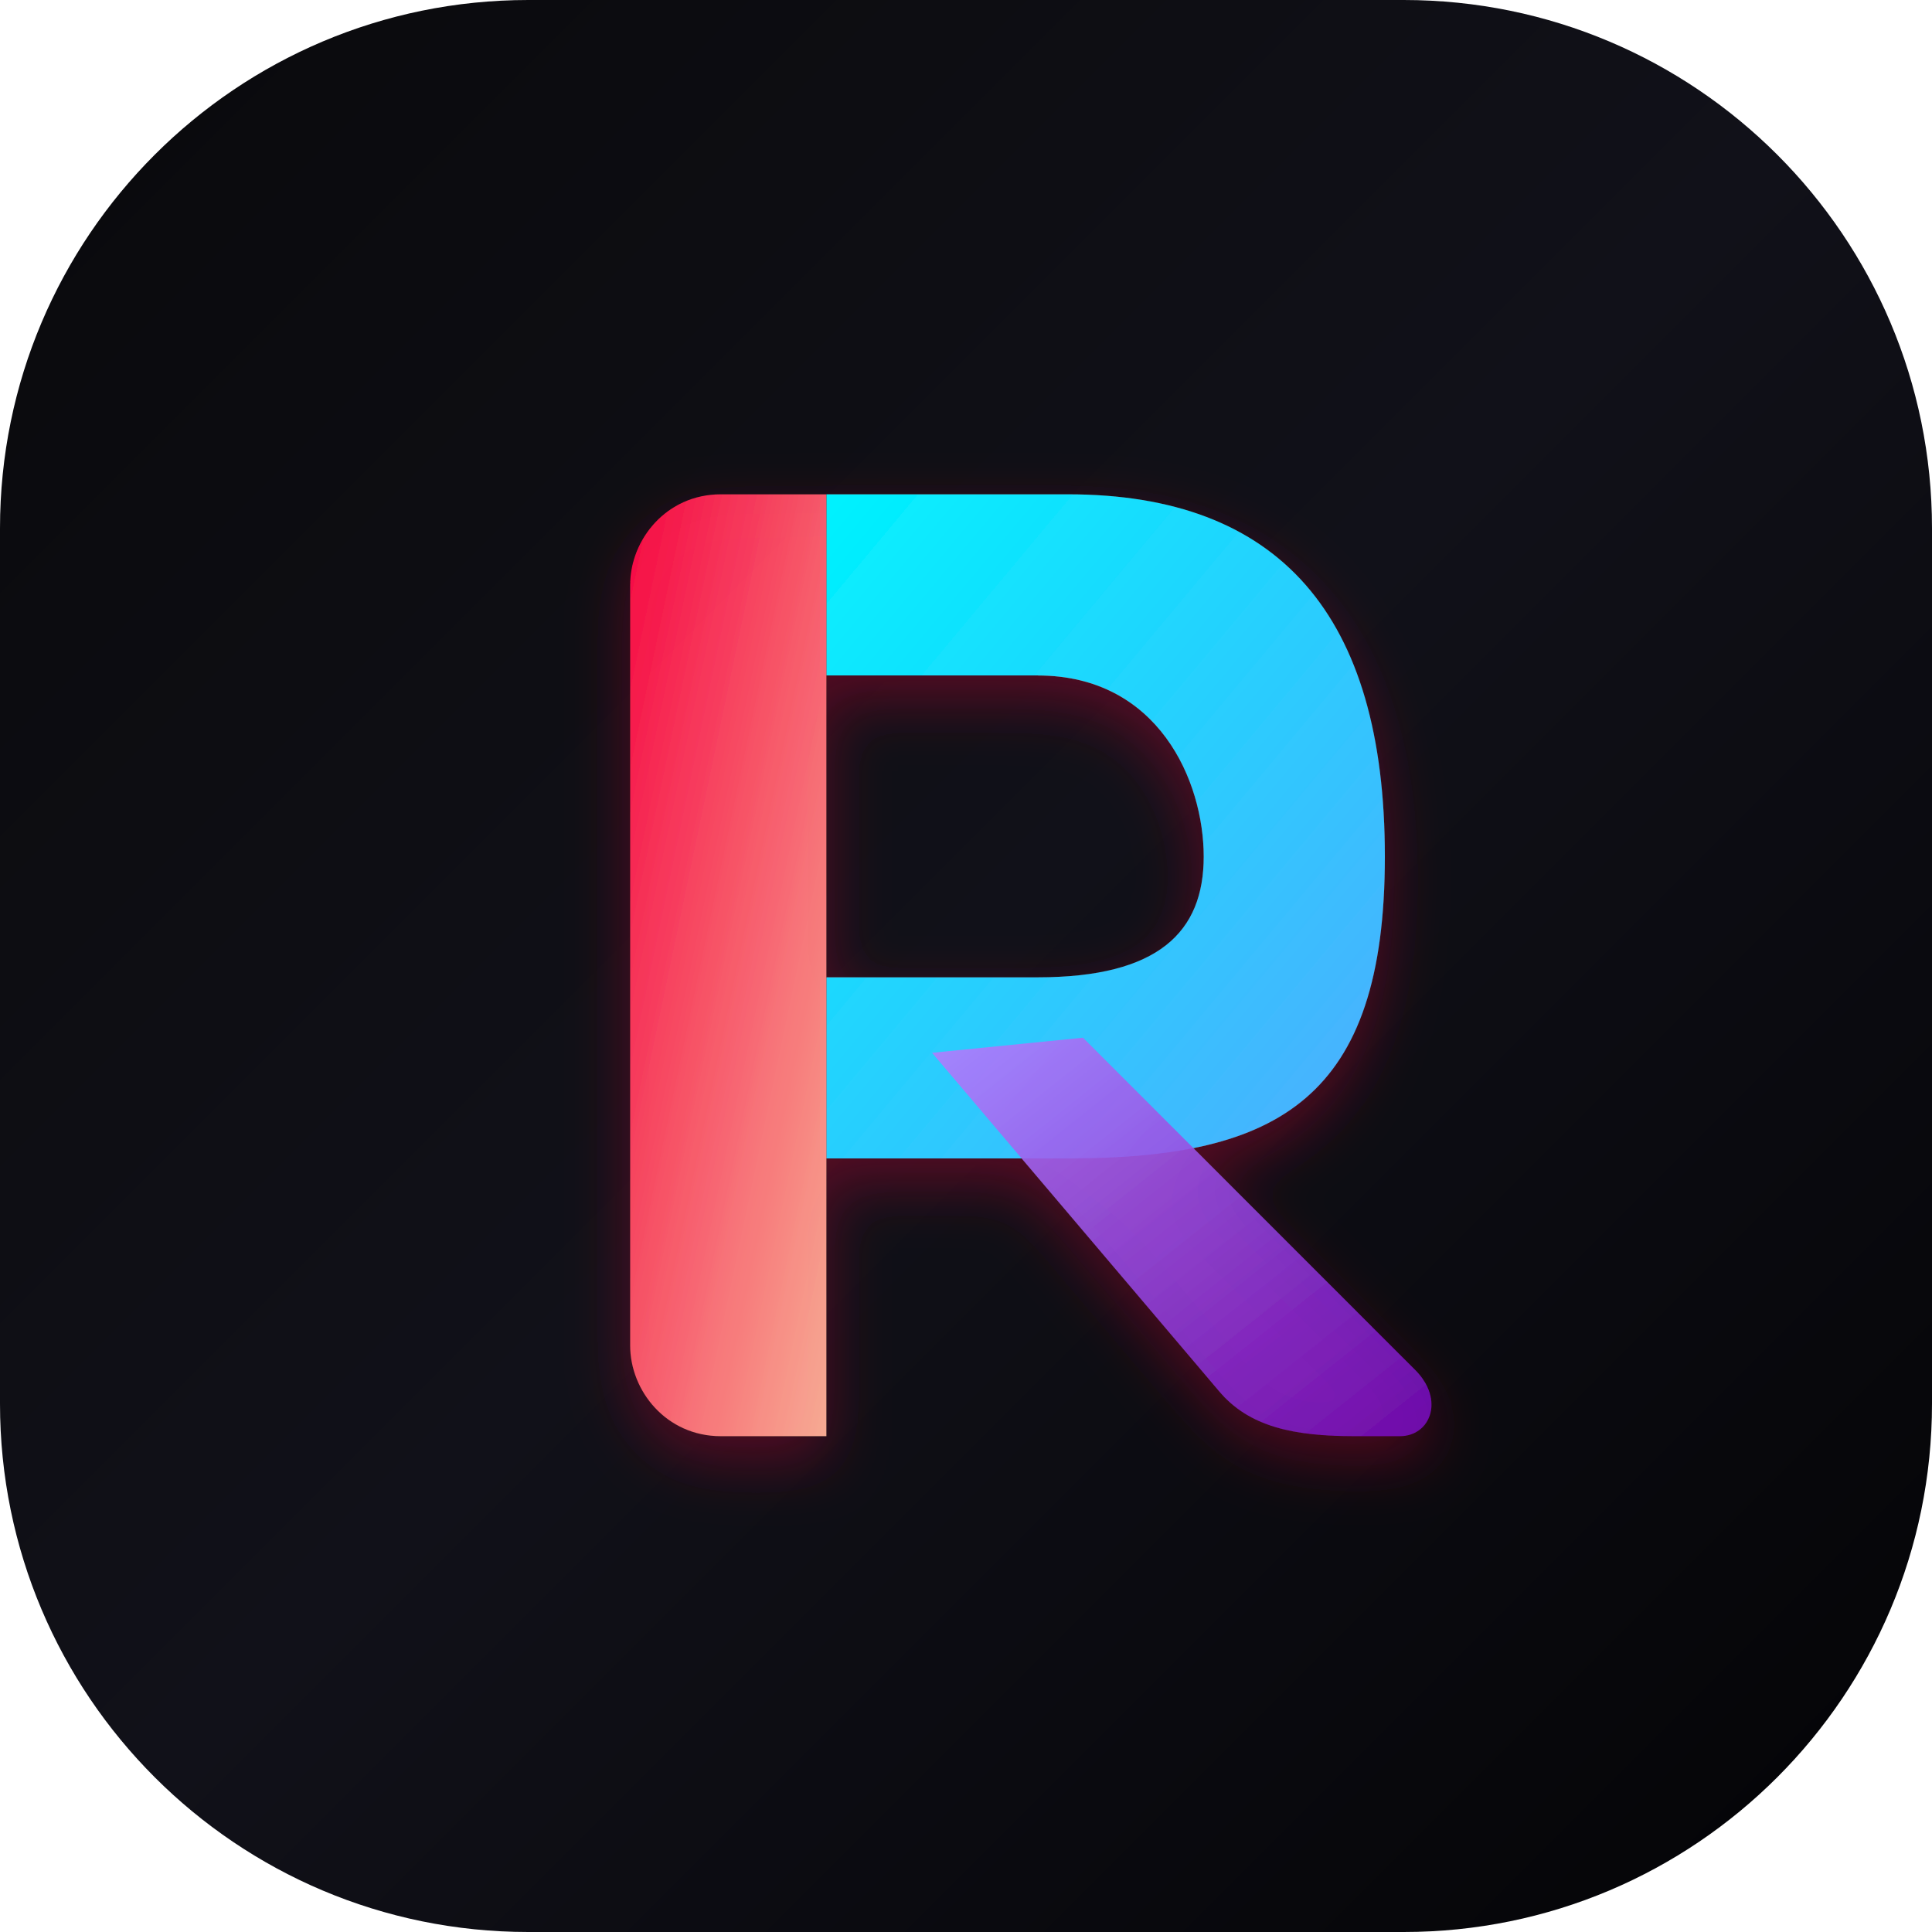
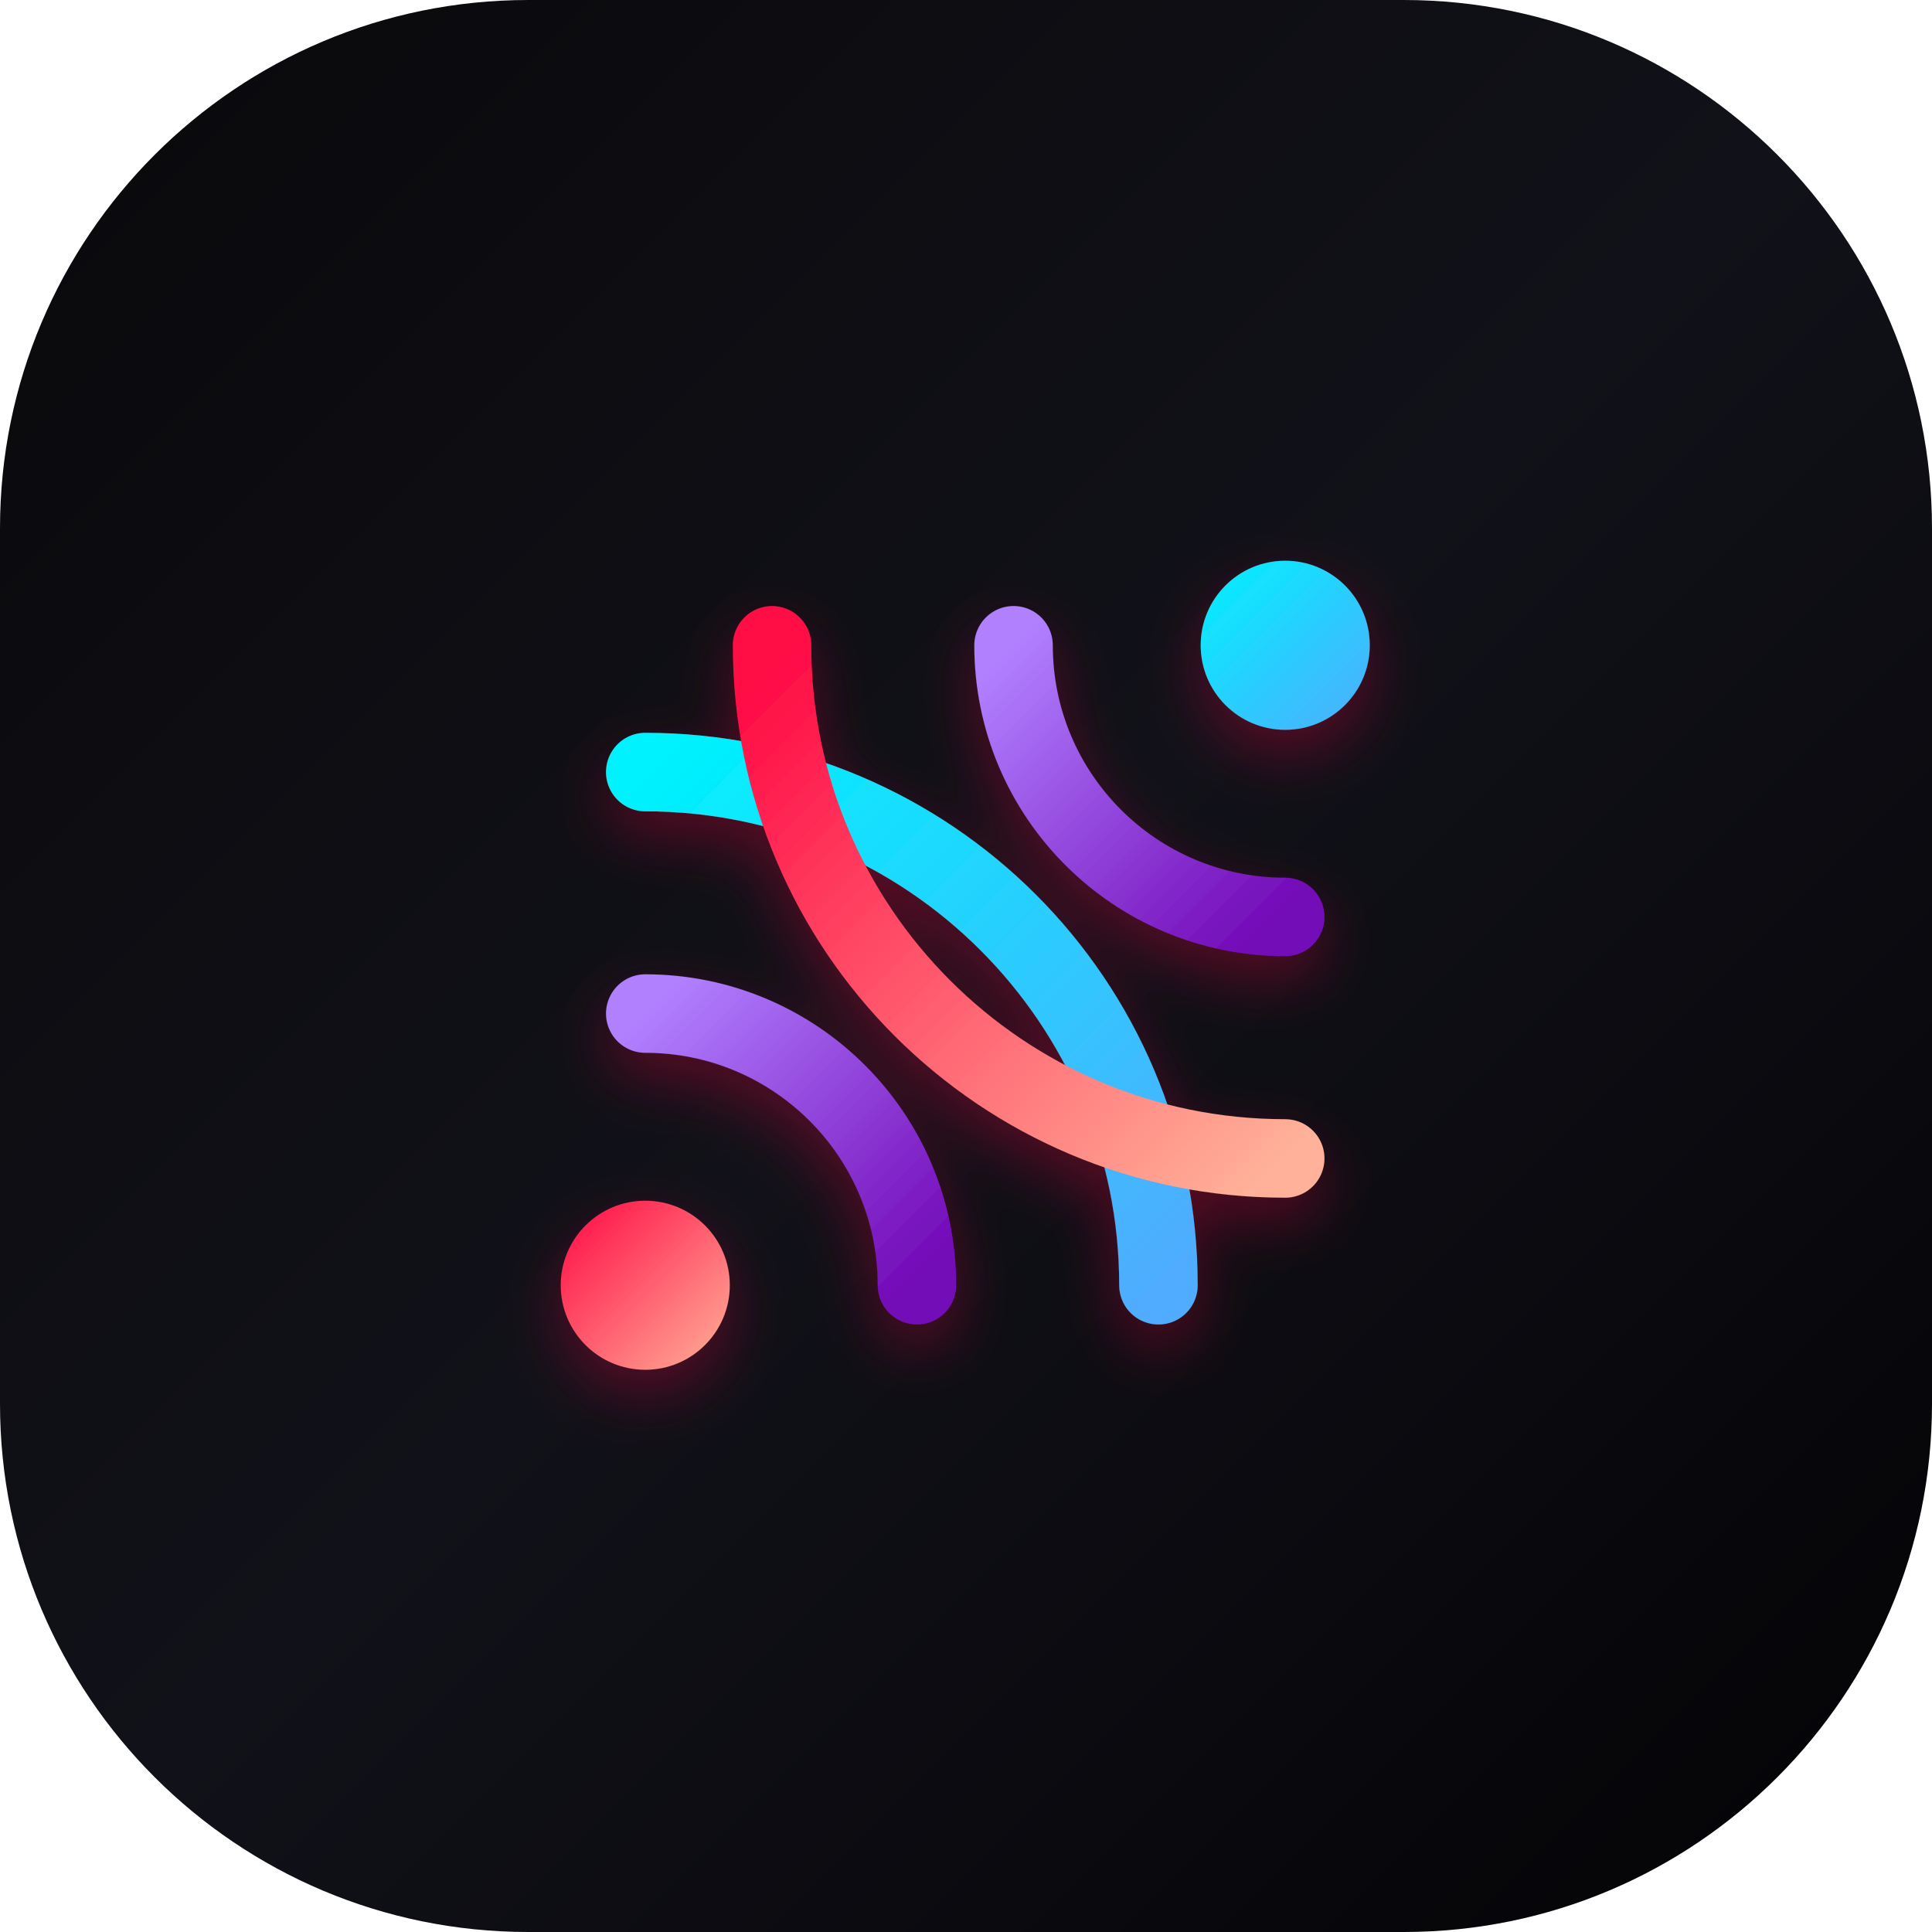
<svg xmlns="http://www.w3.org/2000/svg" viewBox="0 0 512 512" width="512" height="512">
  <defs>
    <linearGradient id="bg-grad" x1="0%" y1="0%" x2="100%" y2="100%">
      <stop offset="0%" stop-color="#09090b" />
      <stop offset="50%" stop-color="#111119" />
      <stop offset="100%" stop-color="#030305" />
    </linearGradient>
    <linearGradient id="relay-cyan" x1="0%" y1="0%" x2="100%" y2="100%">
      <stop offset="0%" stop-color="#00f2fe" />
      <stop offset="100%" stop-color="#4facfe" />
    </linearGradient>
    <linearGradient id="relay-magenta" x1="0%" y1="0%" x2="100%" y2="100%">
      <stop offset="0%" stop-color="#ff0844" />
      <stop offset="100%" stop-color="#ffb199" />
    </linearGradient>
    <linearGradient id="relay-purple" x1="0%" y1="0%" x2="100%" y2="100%">
      <stop offset="0%" stop-color="#b180ff" />
      <stop offset="100%" stop-color="#7209b7" />
    </linearGradient>
    <filter id="super-glow" x="-30%" y="-30%" width="160%" height="160%">
      <feDropShadow dx="0" dy="16" stdDeviation="20" flood-color="#4facfe" flood-opacity="0.25" />
      <feDropShadow dx="0" dy="8" stdDeviation="10" flood-color="#ff0844" flood-opacity="0.3" />
    </filter>
  </defs>
  <rect width="512" height="512" rx="140" fill="url(#bg-grad)" />
  <g filter="url(#super-glow)" transform="translate(51, 51) scale(0.8)">
-     <path d="M 210 100 H 290 C 360 100 395 140 395 220 C 395 300 360 320 290 320 H 210 L 210 260 H 280 C 320 260 335 245 335 220 C 335 195 320 160 280 160 H 210 Z" fill="url(#relay-cyan)" />
-     <path d="M 145 130 C 145 115 157 100 175 100 H 210 V 412 H 175 C 157 412 145 397 145 382 Z" fill="url(#relay-magenta)" opacity="0.95" />
-     <path d="M 245 285 L 340 397 C 350 409 365 412 385 412 H 400 C 410 412 415 400 405 390 L 295 280 Z" fill="url(#relay-purple)" opacity="0.9" />
+     <path d="M 150 192 A 170 170 0 0 1 320 362" fill="none" stroke="url(#relay-cyan)" stroke-width="26" stroke-linecap="round" />
+     <path d="M 150 272 A 90 90 0 0 1 240 362" fill="none" stroke="url(#relay-purple)" stroke-width="26" stroke-linecap="round" />
+     <circle cx="150" cy="362" r="28" fill="url(#relay-magenta)" />
+     <path d="M 362 320 A 170 170 0 0 1 192 150" fill="none" stroke="url(#relay-magenta)" stroke-width="26" stroke-linecap="round" />
+     <path d="M 362 240 A 90 90 0 0 1 272 150" fill="none" stroke="url(#relay-purple)" stroke-width="26" stroke-linecap="round" />
+     <circle cx="362" cy="150" r="28" fill="url(#relay-cyan)" />
  </g>
</svg>
